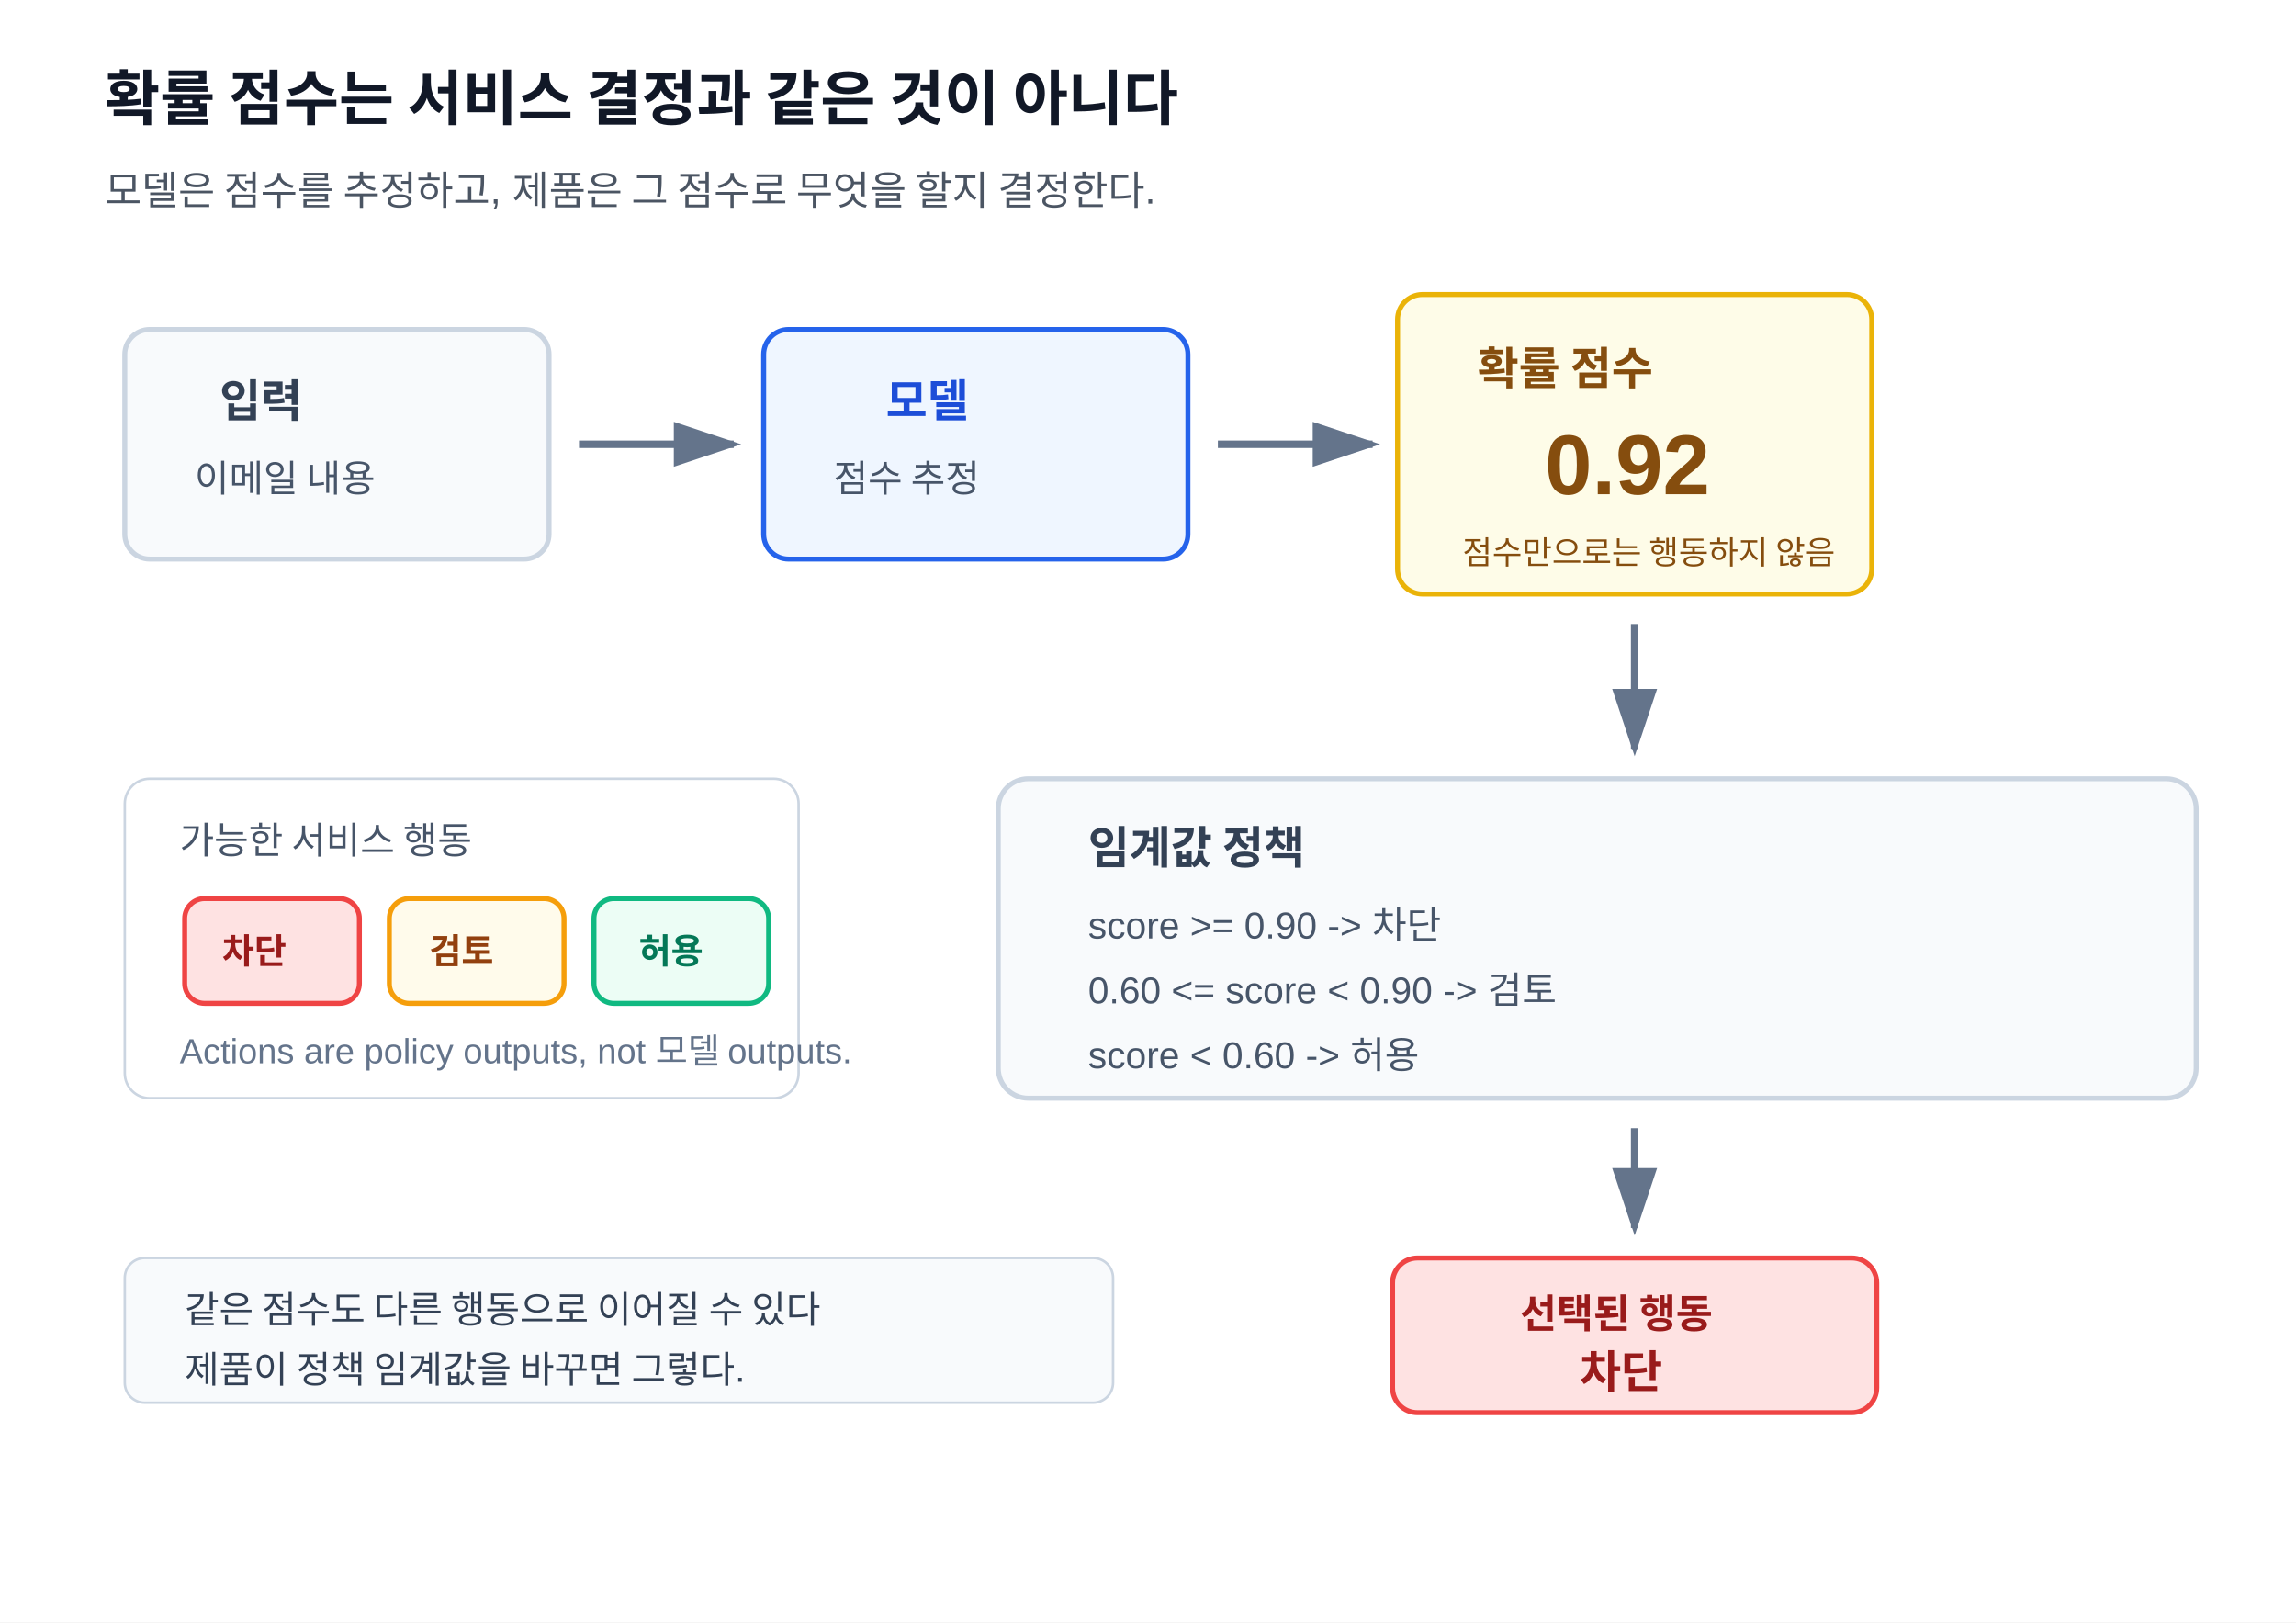
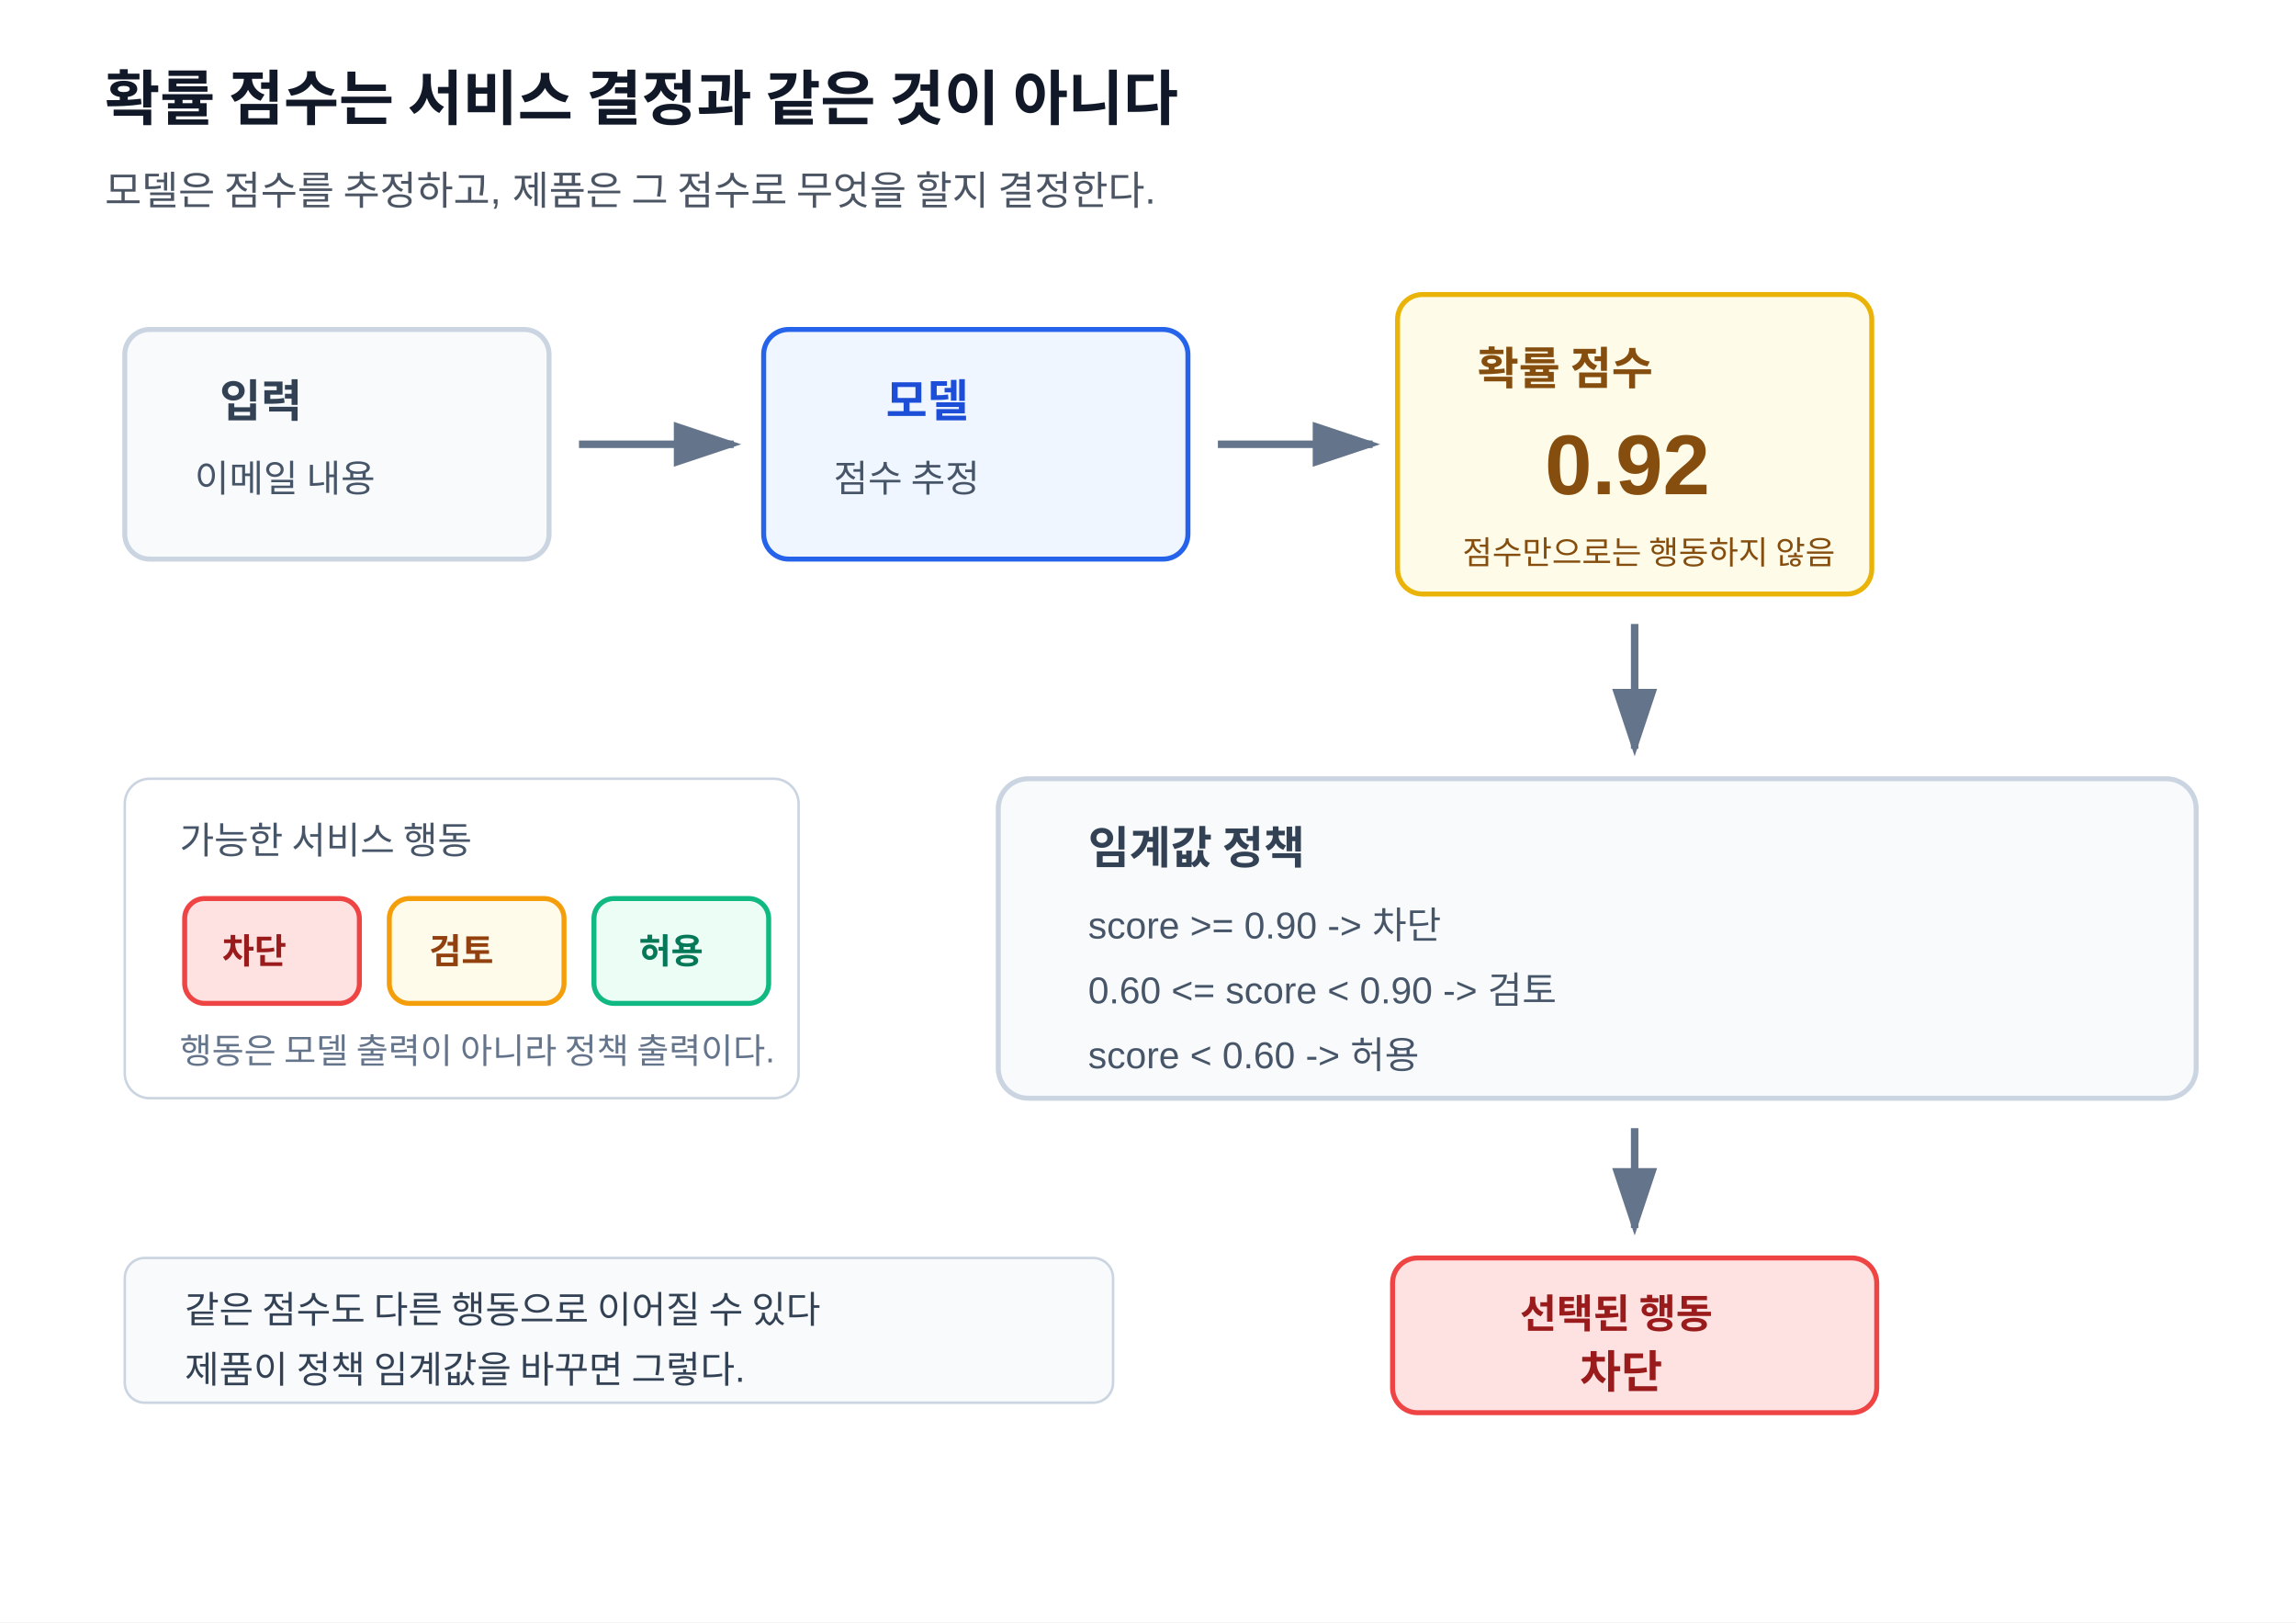
<svg xmlns="http://www.w3.org/2000/svg" viewBox="0 0 920 650" role="img" aria-labelledby="title desc">
  <rect width="920" height="650" fill="#ffffff" />
  <text x="42" y="48" font-family="Arial, sans-serif" font-size="24" font-weight="700" fill="#111827">확률 점수는 서비스 결정과 같은 것이 아니다</text>
  <text x="42" y="82" font-family="Arial, sans-serif" font-size="16" fill="#4b5563">모델은 점수를 추정하고, 제품은 그 점수로 무엇을 할지 결정한다.</text>
  <g font-family="Arial, sans-serif">
    <rect x="50" y="132" width="170" height="92" rx="10" fill="#f8fafc" stroke="#cbd5e1" stroke-width="2" />
    <text x="88" y="167" font-size="18" font-weight="700" fill="#334155">입력</text>
    <text x="78" y="197" font-size="15" fill="#475569">이메일 내용</text>
    <path d="M232 178 L294 178" stroke="#64748b" stroke-width="3" marker-end="url(#arrow-gray)" />
    <rect x="306" y="132" width="170" height="92" rx="10" fill="#eff6ff" stroke="#2563eb" stroke-width="2" />
    <text x="355" y="167" font-size="18" font-weight="700" fill="#1d4ed8">모델</text>
    <text x="334" y="197" font-size="15" fill="#475569">점수 추정</text>
    <path d="M488 178 L550 178" stroke="#64748b" stroke-width="3" marker-end="url(#arrow-gray)" />
    <rect x="560" y="118" width="190" height="120" rx="10" fill="#fefce8" stroke="#eab308" stroke-width="2" />
    <text x="592" y="154" font-size="18" font-weight="700" fill="#854d0e">확률 점수</text>
    <text x="619" y="198" font-size="34" font-weight="700" fill="#854d0e">0.92</text>
    <text x="586" y="226" font-size="13" fill="#854d0e">점수만으로는 행동하지 않음</text>
    <path d="M655 250 L655 300" stroke="#64748b" stroke-width="3" marker-end="url(#arrow-gray)" />
    <rect x="400" y="312" width="480" height="128" rx="12" fill="#f8fafc" stroke="#cbd5e1" stroke-width="2" />
    <text x="436" y="346" font-size="18" font-weight="700" fill="#334155">임계값 정책</text>
    <text x="436" y="376" font-size="15" fill="#475569">score &gt;= 0.90  -&gt; 차단</text>
    <text x="436" y="402" font-size="15" fill="#475569">0.60 &lt;= score &lt; 0.90  -&gt; 검토</text>
    <text x="436" y="428" font-size="15" fill="#475569">score &lt; 0.60  -&gt; 허용</text>
    <path d="M655 452 L655 492" stroke="#64748b" stroke-width="3" marker-end="url(#arrow-gray)" />
    <rect x="558" y="504" width="194" height="62" rx="10" fill="#fee2e2" stroke="#ef4444" stroke-width="2" />
    <text x="609" y="532" font-size="16" font-weight="700" fill="#991b1b">선택된 행동</text>
    <text x="633" y="556" font-size="18" font-weight="700" fill="#991b1b">차단</text>
    <rect x="50" y="312" width="270" height="128" rx="10" fill="#ffffff" stroke="#cbd5e1" />
    <text x="72" y="342" font-size="15" fill="#475569">가능한 서비스 행동</text>
    <rect x="74" y="360" width="70" height="42" rx="8" fill="#fee2e2" stroke="#ef4444" stroke-width="2" />
    <text x="89" y="386" font-size="14" font-weight="700" fill="#991b1b">차단</text>
    <rect x="156" y="360" width="70" height="42" rx="8" fill="#fffbeb" stroke="#f59e0b" stroke-width="2" />
    <text x="172" y="386" font-size="14" font-weight="700" fill="#92400e">검토</text>
    <rect x="238" y="360" width="70" height="42" rx="8" fill="#ecfdf5" stroke="#10b981" stroke-width="2" />
    <text x="256" y="386" font-size="14" font-weight="700" fill="#047857">허용</text>
-     <text x="72" y="426" font-size="14" fill="#64748b">Actions are policy outputs, not 모델 outputs.</text>
+     <text x="72" y="426" font-size="14" fill="#64748b">행동은 모델 출력이 아니라 정책 출력이다.</text>
    <rect x="50" y="504" width="396" height="58" rx="8" fill="#f8fafc" stroke="#cbd5e1" />
    <text x="74" y="530" font-size="15" fill="#334155">같은 점수도 다른 행동으로 이어질 수 있다</text>
    <text x="74" y="554" font-size="15" fill="#334155">제품이 정책 임계값을 바꾸면 그렇다.</text>
  </g>
  <defs>
    <marker id="arrow-gray" markerWidth="10" markerHeight="10" refX="8" refY="3" orient="auto" markerUnits="strokeWidth">
      <path d="M0,0 L0,6 L9,3 z" fill="#64748b" />
    </marker>
  </defs>
</svg>
